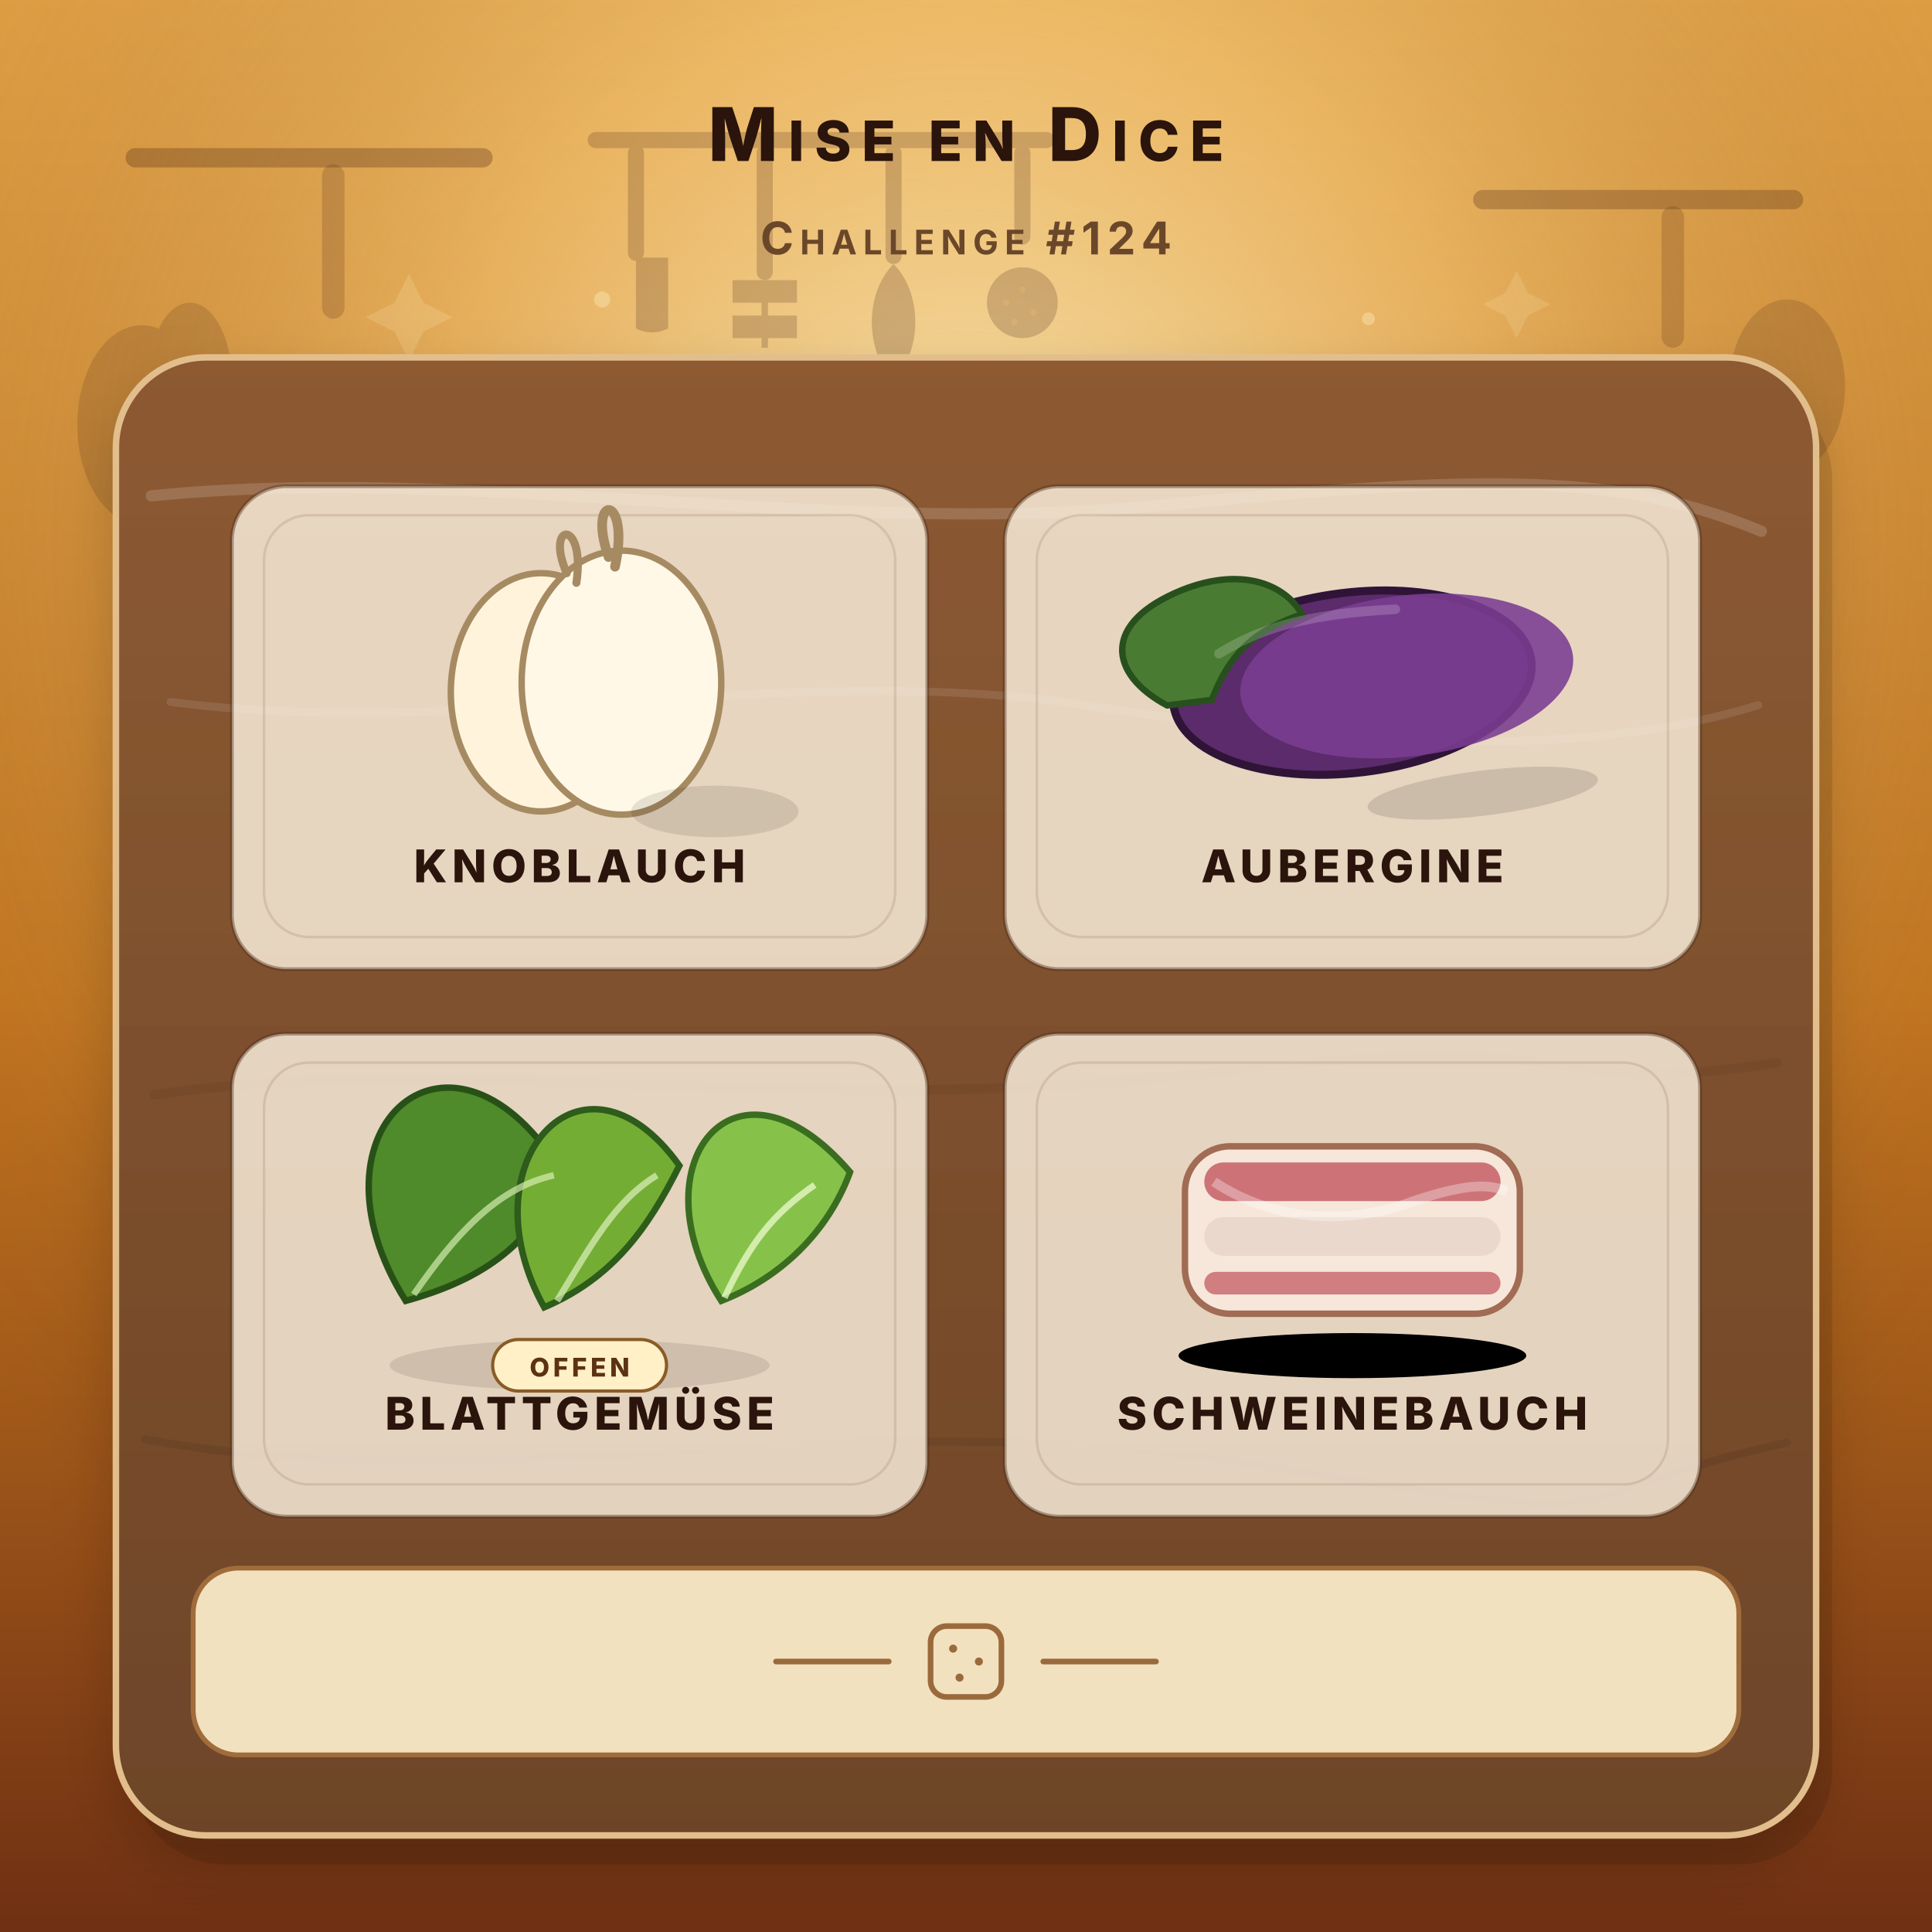
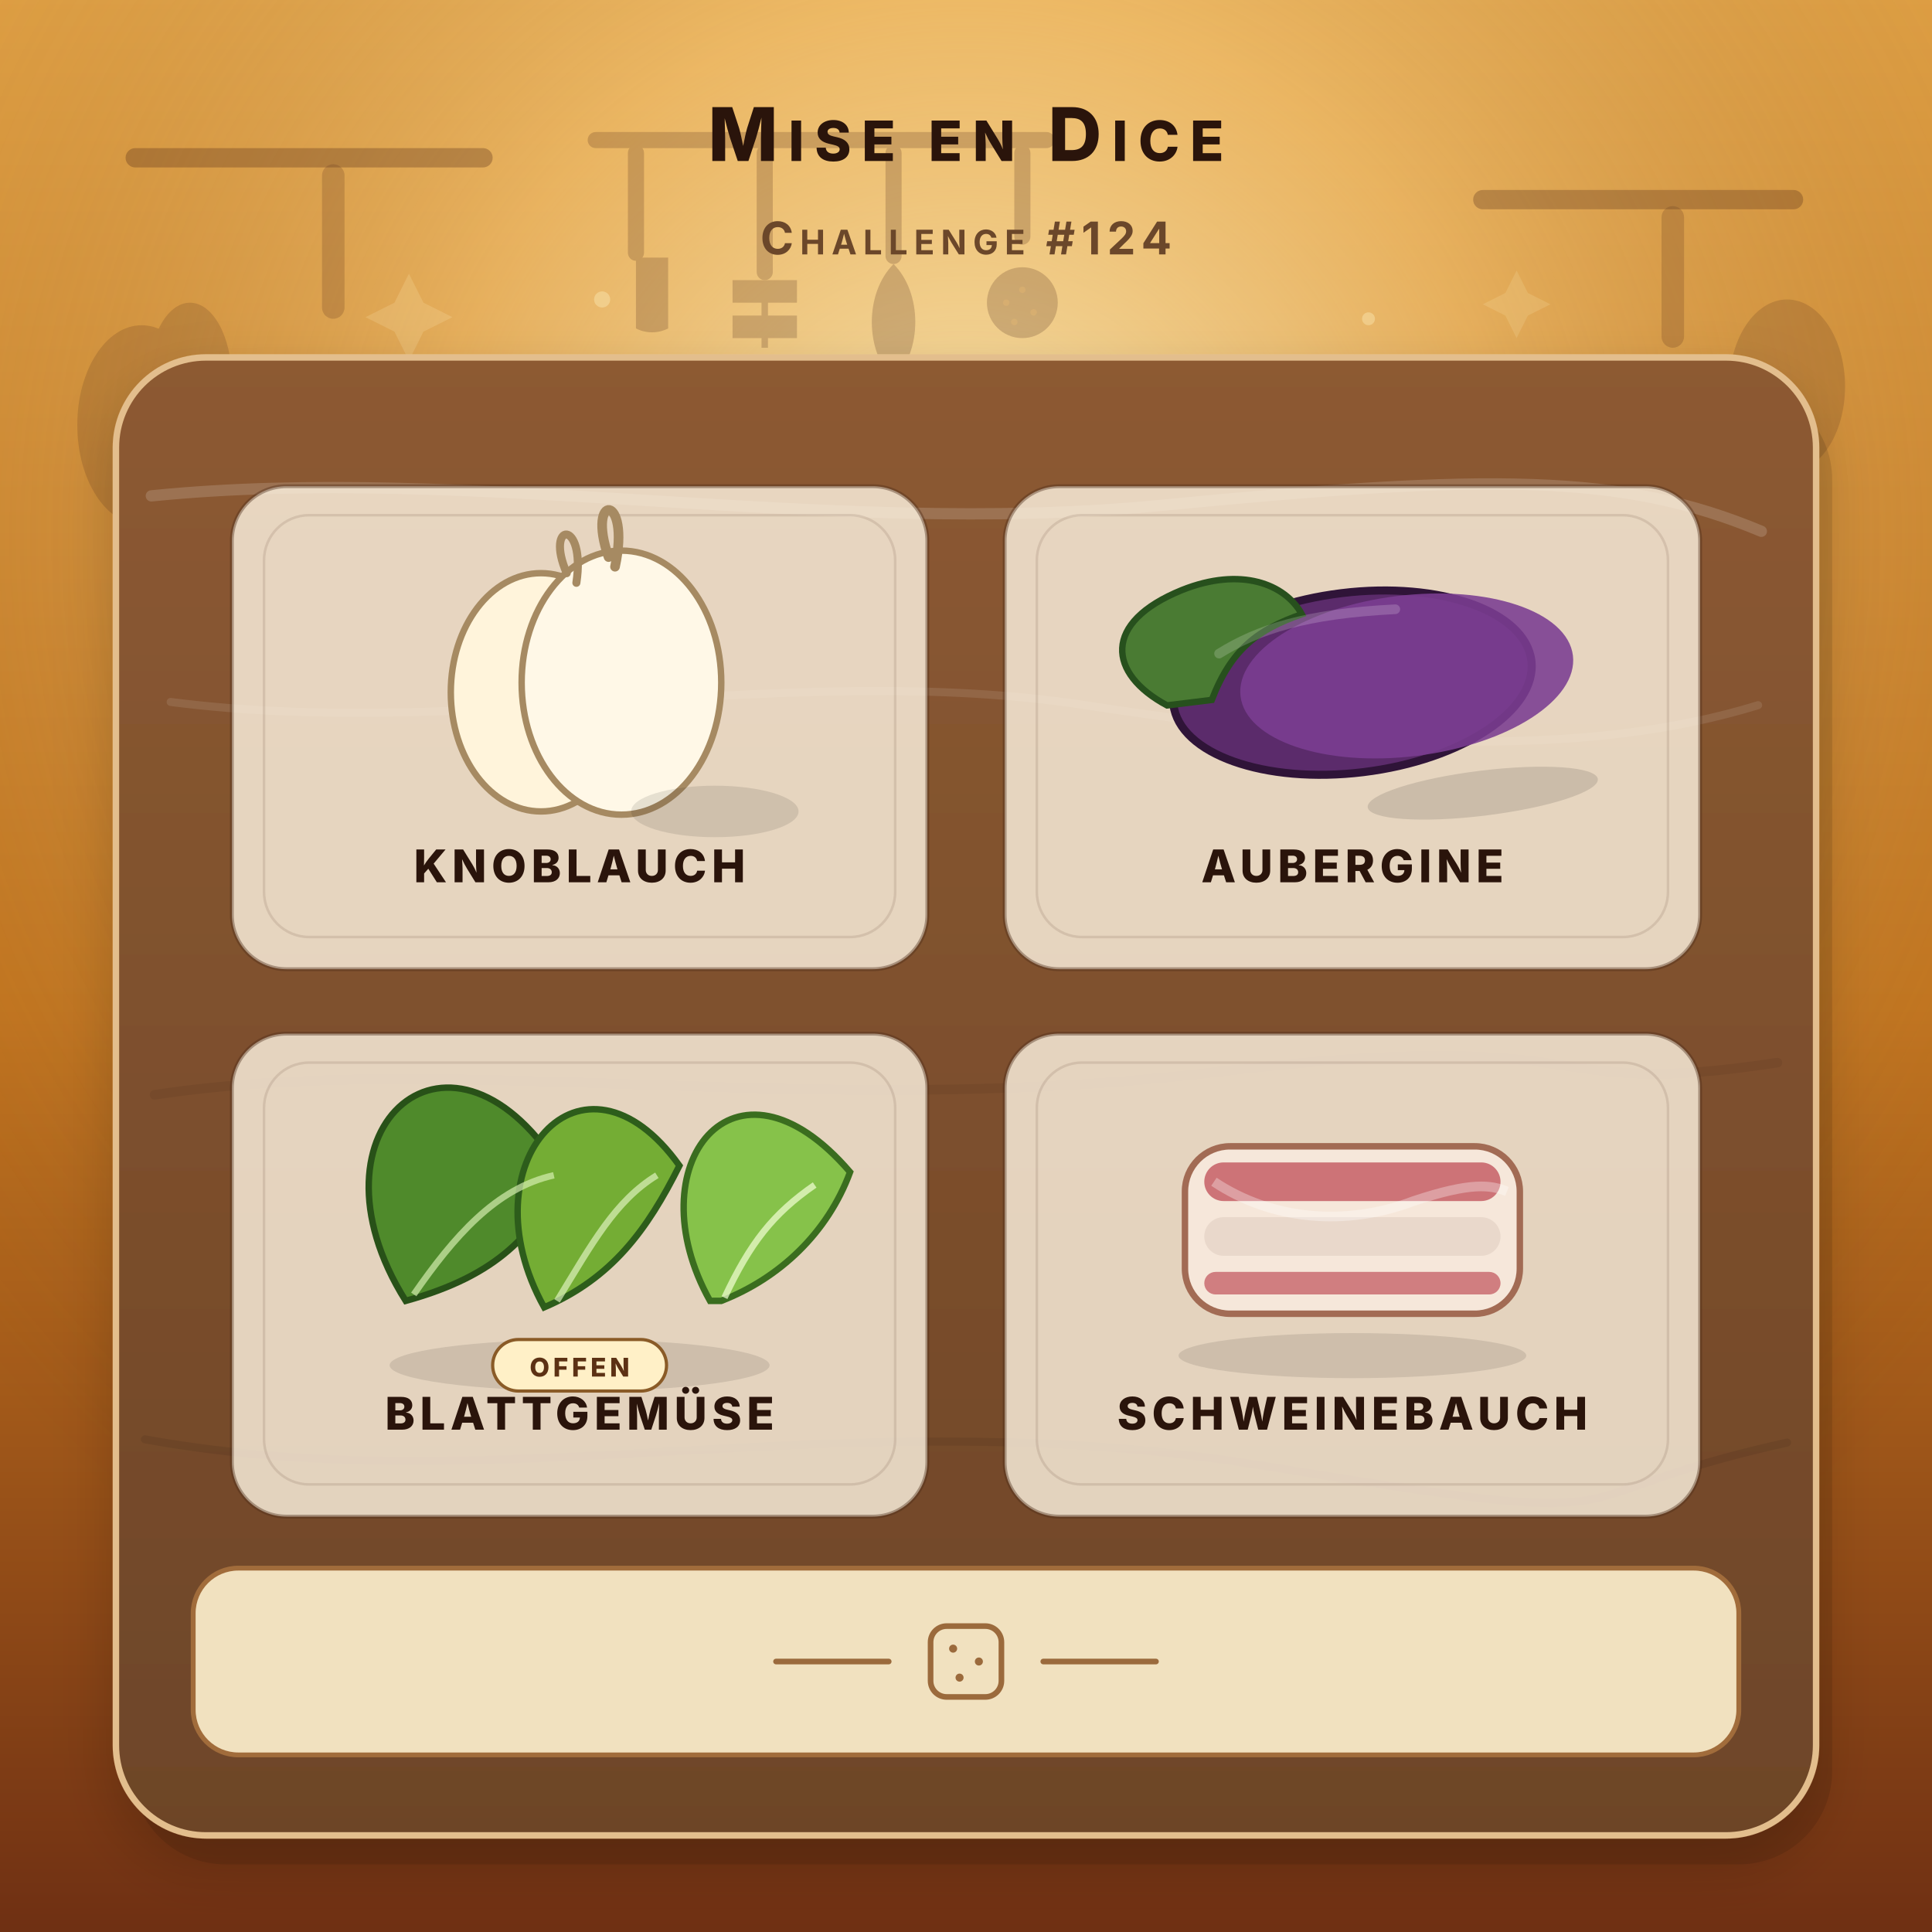
<svg xmlns="http://www.w3.org/2000/svg" width="1200" height="1200" viewBox="0 0 1200 1200" role="img" aria-label="B – Dunkles Gewürzbrett">
  <defs>
    <linearGradient id="bgGradient" x1="0" y1="0" x2="0" y2="1">
      <stop offset="0%" stop-color="#E6A444" />
      <stop offset="52%" stop-color="#C8781E" />
      <stop offset="100%" stop-color="#6E2F13" />
    </linearGradient>
    <radialGradient id="heroGlow" cx="50%" cy="28%" r="66%">
      <stop offset="0%" stop-color="#FFF5C8" stop-opacity="0.82" />
      <stop offset="42%" stop-color="#FFF0BC" stop-opacity="0.28" />
      <stop offset="100%" stop-color="#2C120C" stop-opacity="0" />
    </radialGradient>
    <linearGradient id="boardGradient" x1="0" y1="0" x2="0" y2="1">
      <stop offset="0%" stop-color="#8D5A32" />
      <stop offset="100%" stop-color="#6D4528" />
    </linearGradient>
    <style>
      text { font-family: Inter, 'Segoe UI', Arial, sans-serif; }
      .brand { font-size: 46px; font-weight: 800; letter-spacing: 0.14em; fill: #2A140B; text-anchor: middle; font-variant: small-caps; }
      .challenge { font-size: 28px; font-weight: 700; letter-spacing: 0.14em; fill: #6B472A; text-anchor: middle; font-variant: small-caps; }
      .slot-fill { fill: rgba(255,245,227,0.80); stroke: rgba(77,44,23,0.40); stroke-width: 2.4; }
      .slot-dash { fill: transparent; stroke: rgba(77,44,23,0.22); stroke-width: 1.6; opacity: 0.55; }
      .name { font-size: 28px; font-weight: 800; letter-spacing: 0.11em; fill: #2A140B; text-anchor: middle; font-variant: small-caps; }
      .badge-text { font-size: 16px; font-weight: 800; letter-spacing: 0.14em; fill: #5C3114; text-anchor: middle; font-variant: small-caps; }
      .rule-text { font-size: 28px; font-weight: 800; letter-spacing: 0.08em; fill: #4D2A15; font-variant: small-caps; }
      .rule-text.small { font-size: 24px; }
    </style>
  </defs>
  <rect width="1200" height="1200" fill="url(#bgGradient)" />
  <rect width="1200" height="1200" fill="url(#heroGlow)" />
  <g id="background-scenery" opacity="0.78">
    <rect x="78" y="92" width="228" height="12" rx="6" fill="#4B2415" opacity="0.38" />
    <rect x="915" y="118" width="205" height="12" rx="6" fill="#4B2415" opacity="0.36" />
    <rect x="200" y="102" width="14" height="96" rx="7" fill="#4B2415" opacity="0.25" />
    <rect x="1032" y="128" width="14" height="88" rx="7" fill="#4B2415" opacity="0.25" />
    <g transform="translate(510,82)" fill="#4B2415" opacity="0.28">
      <rect x="-145" y="0" width="290" height="10" rx="5" />
      <rect x="-120" y="8" width="10" height="72" rx="5" />
      <rect x="-40" y="8" width="10" height="84" rx="5" />
      <rect x="40" y="8" width="10" height="74" rx="5" />
      <rect x="120" y="8" width="10" height="62" rx="5" />
      <path d="M-115 78 h20 v44 a22 22 0 0 1 -20 0z" />
      <path d="M-37 92 h4 v42 h-4z M-55 92 h40 v14 h-40z M-55 114 h40 v14 h-40z" />
      <path d="M45 82 c-18 18 -18 54 0 72 c18 -18 18 -54 0 -72z" />
      <circle cx="125" cy="106" r="22" />
      <circle cx="115" cy="106" r="2" fill="#C8781E" opacity="0.35" />
      <circle cx="125" cy="98" r="2" fill="#C8781E" opacity="0.35" />
      <circle cx="132" cy="112" r="2" fill="#C8781E" opacity="0.35" />
      <circle cx="120" cy="118" r="2" fill="#C8781E" opacity="0.35" />
    </g>
    <g fill="#4B2415" opacity="0.22">
      <ellipse cx="88" cy="264" rx="40" ry="62" />
      <ellipse cx="118" cy="236" rx="26" ry="48" />
      <ellipse cx="1110" cy="240" rx="36" ry="54" />
      <ellipse cx="1088" cy="272" rx="28" ry="44" />
    </g>
    <g fill="#FFF4C4" opacity="0.45">
      <circle cx="374" cy="186" r="5" />
      <circle cx="850" cy="198" r="4" />
      <path d="M254 170 l9 18 l18 9 l-18 9 l-9 18 l-9 -18 l-18 -9 l18 -9z" opacity="0.48" />
      <path d="M942 168 l7 14 l14 7 l-14 7 l-7 14 l-7 -14 l-14 -7 l14 -7z" opacity="0.42" />
    </g>
  </g>
  <g id="header">
    <text x="600" y="100" class="brand">Mise en Dice</text>
    <text x="600" y="158" class="challenge">Challenge #124</text>
  </g>
  <g id="board">
    <filter id="boardShadow" x="-20%" y="-20%" width="140%" height="140%">
      <feDropShadow dx="0" dy="16" stdDeviation="18" flood-color="#000000" flood-opacity="0.18" />
    </filter>
    <rect x="82" y="240" width="1056" height="918" rx="58" fill="rgba(21,9,5,0.26)" opacity="0.45" />
    <rect x="72" y="222" width="1056" height="918" rx="56" fill="url(#boardGradient)" stroke="#E3BE8D" stroke-width="4" filter="url(#boardShadow)" />
    <path d="M94 308 C 292 288, 514 334, 720 314 S 1008 294, 1094 330" fill="none" stroke="rgba(255,255,255,0.16)" stroke-width="7" stroke-linecap="round" />
    <path d="M106 436 C 292 460, 492 410, 674 438 S 988 470, 1092 438" fill="none" stroke="rgba(255,255,255,0.10)" stroke-width="5" stroke-linecap="round" />
    <path d="M96 680 C 282 652, 504 696, 754 666 S 948 684, 1104 660" fill="none" stroke="rgba(0,0,0,0.06)" stroke-width="6" stroke-linecap="round" />
    <path d="M90 894 C 312 934, 522 868, 782 910 S 948 932, 1110 896" fill="none" stroke="rgba(0,0,0,0.08)" stroke-width="5" stroke-linecap="round" />
  </g>
  <g class="slot-group">
    <rect x="144" y="302" width="432" height="300" rx="34" class="slot-fill" />
    <rect x="164" y="320" width="392" height="262" rx="28" class="slot-dash" />
    <g aria-label="helles Motiv" transform="translate(360.0,424)">
      <ellipse cx="-24" cy="6" rx="56" ry="74" fill="#FFF4DB" stroke="#A68A62" stroke-width="4" />
      <ellipse cx="26" cy="0" rx="62" ry="82" fill="#FFF8E7" stroke="#A68A62" stroke-width="4" />
      <path d="M18 -78 C 4 -118, 32 -118, 22 -72" fill="none" stroke="#A68A62" stroke-width="6" stroke-linecap="round" />
      <path d="M-8 -68 C -22 -100, 4 -102, -2 -62" fill="none" stroke="#A68A62" stroke-width="5" stroke-linecap="round" />
      <ellipse cx="84" cy="80" rx="52" ry="16" fill="rgba(0,0,0,0.10)" />
    </g>
    <text x="360.0" y="548" class="name">KNOBLAUCH</text>
  </g>
  <g class="slot-group">
    <rect x="624" y="302" width="432" height="300" rx="34" class="slot-fill" />
    <rect x="644" y="320" width="392" height="262" rx="28" class="slot-dash" />
    <g aria-label="dunkles Motiv" transform="translate(840.0,424) rotate(-7)">
      <ellipse cx="0" cy="0" rx="112" ry="56" fill="#5B2B6B" stroke="#2F1438" stroke-width="5" />
      <ellipse cx="34" cy="0" rx="104" ry="50" fill="#7A3D91" opacity="0.88" />
      <path d="M-116 0 c-34 -24 -34 -56 18 -70 c38 -10 64 4 72 24 c-28 6 -46 16 -62 46z" fill="#4A7B33" stroke="#27501D" stroke-width="4" />
      <path d="M-80 -28 c26 -12 56 -18 112 -14" fill="none" stroke="rgba(255,255,255,0.18)" stroke-width="6" stroke-linecap="round" />
      <ellipse cx="72" cy="78" rx="72" ry="14" fill="rgba(0,0,0,0.12)" />
    </g>
    <text x="840.0" y="548" class="name">AUBERGINE</text>
  </g>
  <g class="slot-group">
    <rect x="144" y="642" width="432" height="300" rx="34" class="slot-fill" />
    <rect x="164" y="660" width="392" height="262" rx="28" class="slot-dash" />
    <g aria-label="offenes Konzept" transform="translate(360.0,764)">
-       <path d="M-108 44 C -176 -64, -78 -148, -10 -34 C -28 2 -50 28 -108 44z" fill="#4F8A2B" stroke="#285118" stroke-width="4" />
-       <path d="M-22 48 C -72 -42, 2 -124, 62 -40 C 42 0 20 30 -22 48z" fill="#74AD34" stroke="#2D5C1B" stroke-width="4" />
-       <path d="M88 44 C 34 -40, 96 -120, 168 -36 C 154 2 124 30 88 44z" fill="#86C24A" stroke="#3A6D1F" stroke-width="4" />
-       <path d="M-103 40 C -78 4 -52 -26 -16 -34" fill="none" stroke="#DDF4B8" stroke-width="4" opacity="0.65" />
-       <path d="M-14 44 C 8 8 22 -18 48 -34" fill="none" stroke="#E7F8C8" stroke-width="4" opacity="0.65" />
+       <path d="M-108 44 C -176 -64, -78 -148, -10 -34 C -28 2, -50 28, -108 44z" fill="#4F8A2B" stroke="#285118" stroke-width="4" />
+       <path d="M-22 48 C -72 -42, 2 -124, 62 -40 C 42 0, 20 30, -22 48z" fill="#74AD34" stroke="#2D5D1B" stroke-width="4" />
+       <path d="M81 44 C 34 -40, 96 -120, 168 -36 C 154 2, 124 30, 88 44z" fill="#86C24A" stroke="#3A6D1F" stroke-width="4" />
+       <path d="M-103 40 C -78 4, -52 -26, -16 -34" fill="none" stroke="#DDF4B8" stroke-width="4" opacity="0.65" />
+       <path d="M-14 44 C 8 8, 22 -18 48 -34" fill="none" stroke="#E7F8C8" stroke-width="4" opacity="0.65" />
      <path d="M90 42 C 106 8 120 -10 146 -28" fill="none" stroke="#F3FFD6" stroke-width="4" opacity="0.7" />
      <ellipse cx="0" cy="84" rx="118" ry="16" fill="rgba(0,0,0,0.10)" />
    </g>
    <g id="badge" transform="translate(360.0,848)">
      <rect x="-54" y="-16" width="108" height="32" rx="16" fill="#FFF0C7" stroke="#8A5B27" stroke-width="2" />
      <text x="0" y="7" class="badge-text">OFFEN</text>
    </g>
    <text x="360.0" y="888" class="name">BLATTGEMÜSE</text>
  </g>
  <g class="slot-group">
    <rect x="624" y="642" width="432" height="300" rx="34" class="slot-fill" />
    <rect x="644" y="660" width="392" height="262" rx="28" class="slot-dash" />
    <g aria-label="mittleres Motiv" transform="translate(840.0,764)">
      <rect x="-104" y="-52" width="208" height="104" rx="28" fill="#F6E7DA" stroke="#A26B54" stroke-width="4" />
      <rect x="-92" y="-42" width="184" height="24" rx="12" fill="#C76469" opacity="0.88" />
      <rect x="-92" y="-8" width="184" height="24" rx="12" fill="#E9D8CB" />
      <rect x="-92" y="26" width="184" height="14" rx="7" fill="#C76469" opacity="0.80" />
      <path d="M-86 -30 C -50 -6, -4 -2, 38 -18 C 74 -30, 86 -28, 96 -24" fill="none" stroke="rgba(255,255,255,0.32)" stroke-width="6" />
-       <ellipse cx="0" cy="78" rx="108" ry="14" fill="rgba(0,0,0,0,0.10)" />
+       <ellipse cx="0" cy="78" rx="108" ry="14" fill="rgba(0,0,0,0.10)" />
    </g>
    <text x="840.0" y="888" class="name">SCHWEINEBAUCH</text>
  </g>
  <g id="rule-zone">
    <rect x="120" y="974" width="960" height="116" rx="28" fill="#F1E1BF" stroke="#A16C3B" stroke-width="3" />
    <g transform="translate(600.0,1032.0)" fill="none" stroke="#9B6A3C" stroke-width="3.5" stroke-linecap="round">
      <line x1="-118" y1="0" x2="-48" y2="0" />
      <line x1="48" y1="0" x2="118" y2="0" />
      <rect x="-22" y="-22" width="44" height="44" rx="10" />
      <circle cx="-8" cy="-8" r="2.5" fill="#9B6A3C" stroke="none" />
      <circle cx="8" cy="0" r="2.5" fill="#9B6A3C" stroke="none" />
      <circle cx="-4" cy="10" r="2.5" fill="#9B6A3C" stroke="none" />
    </g>
  </g>
</svg>
